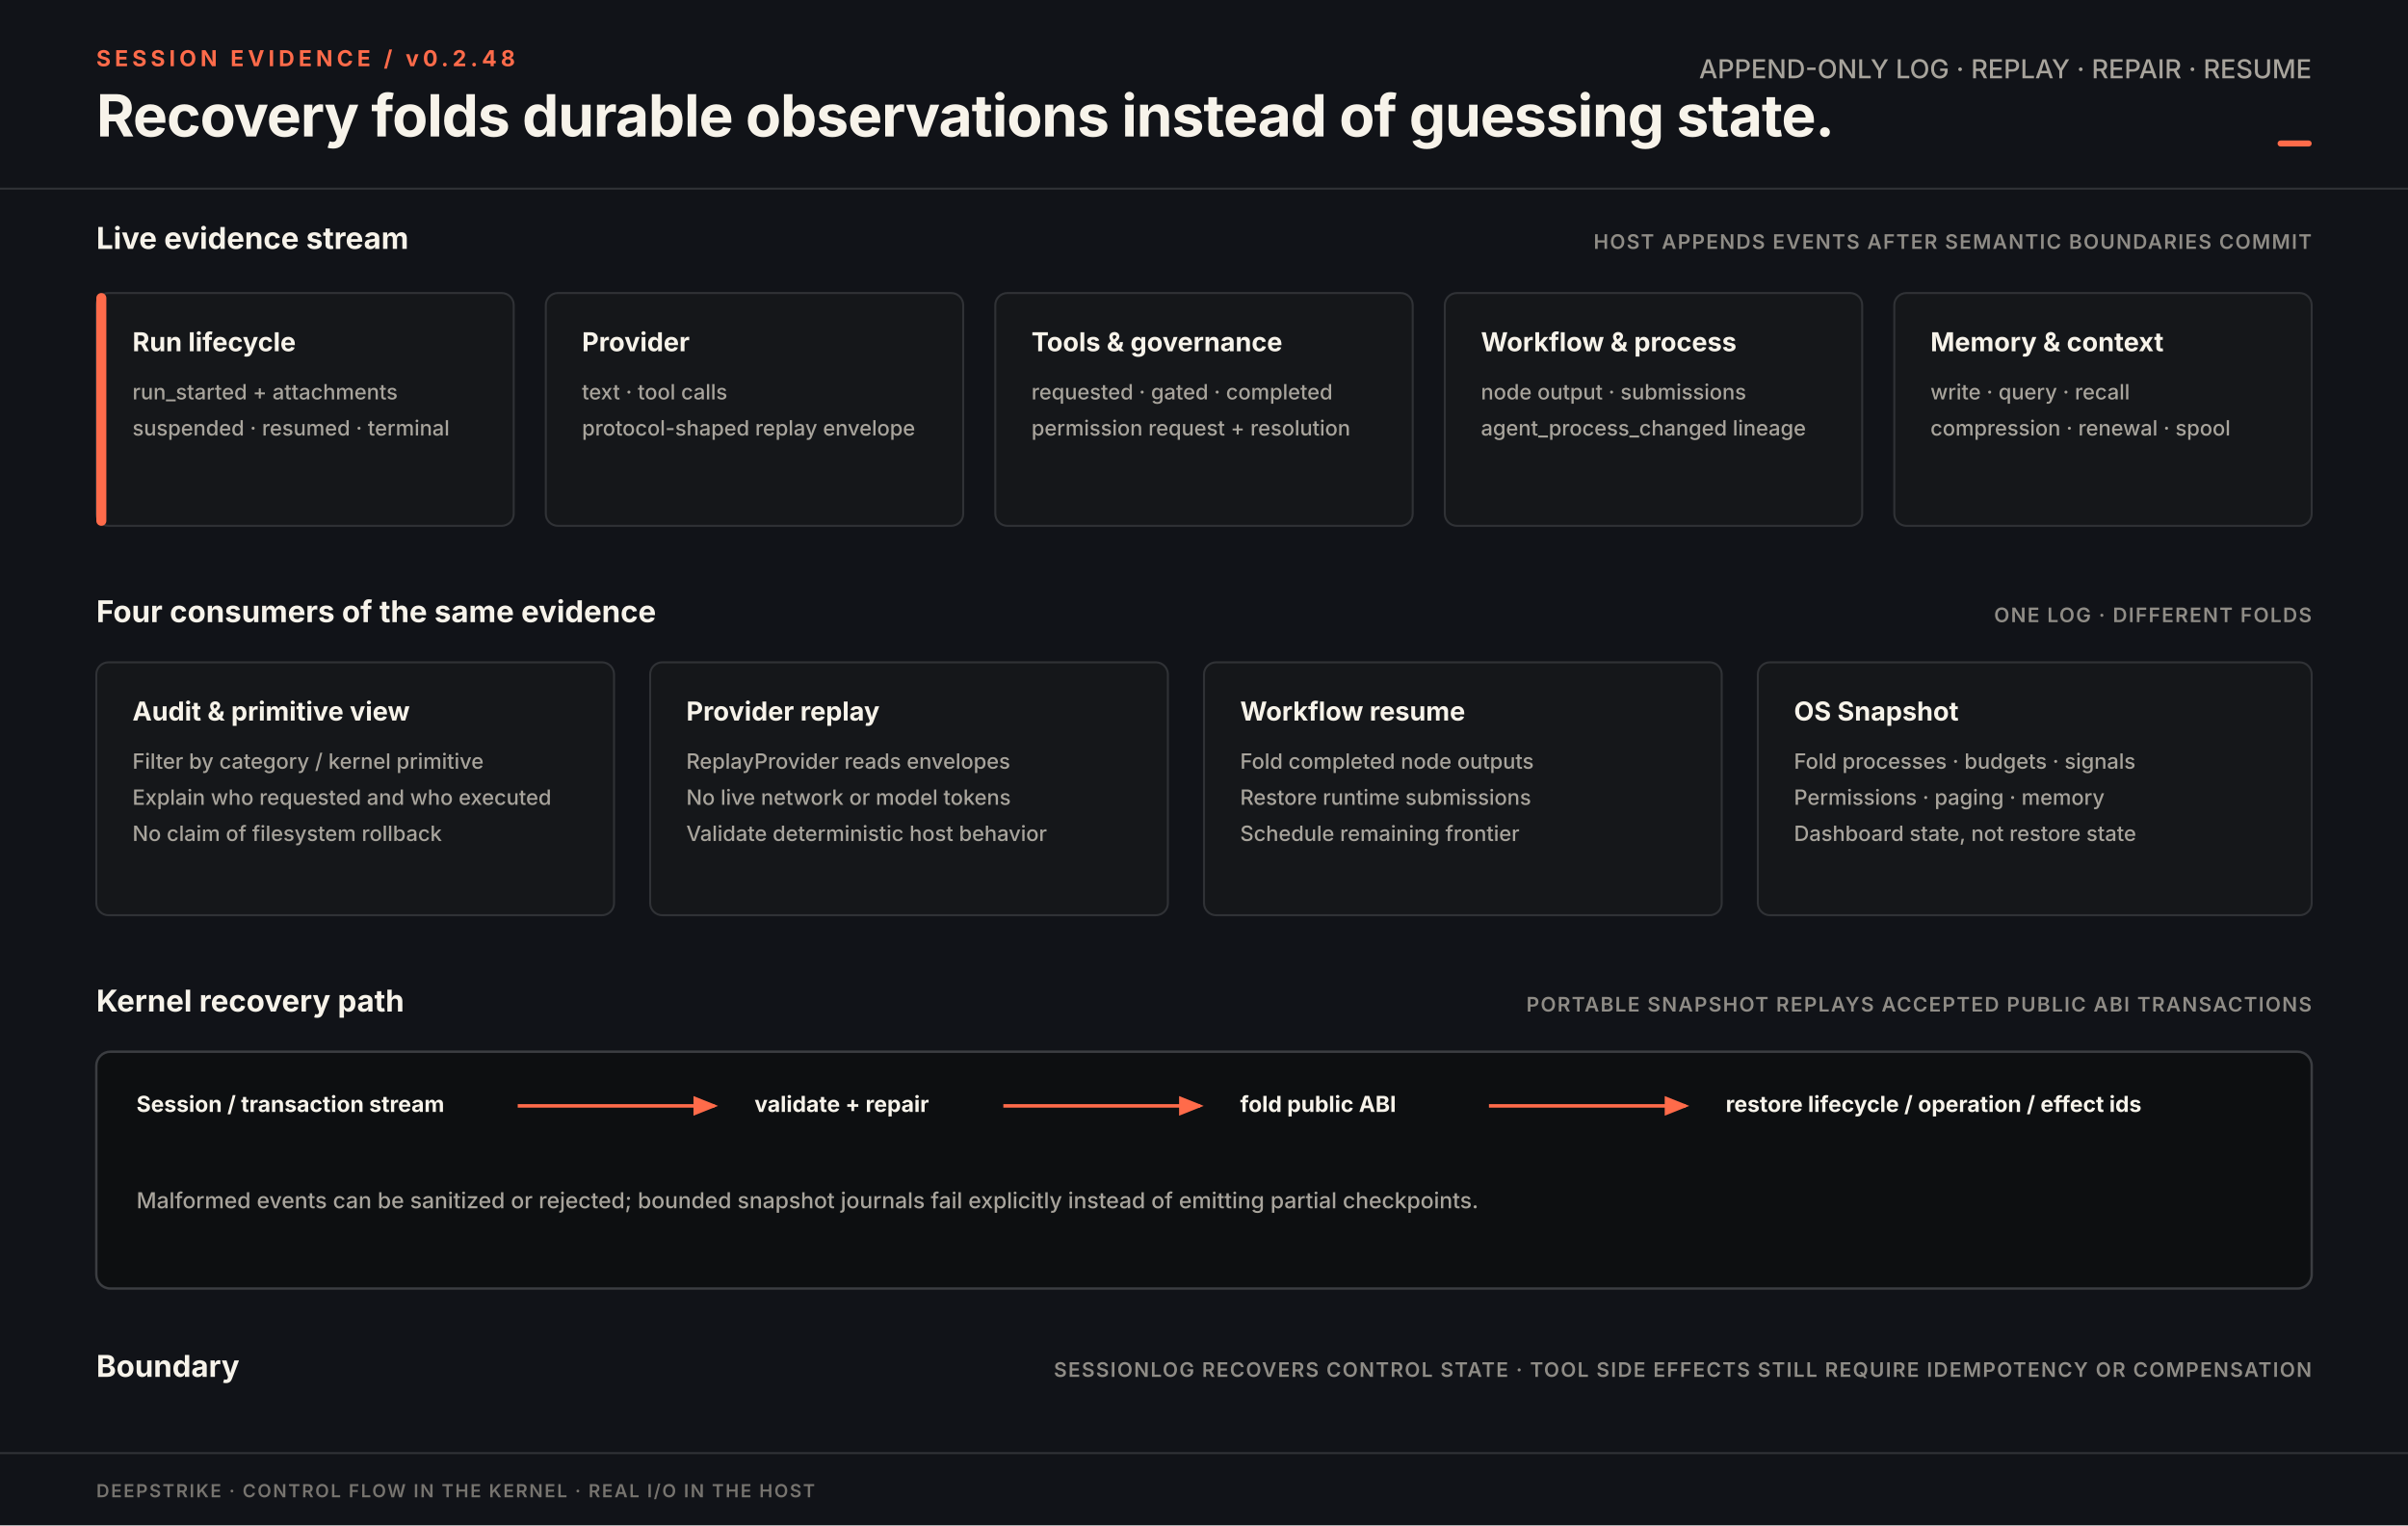
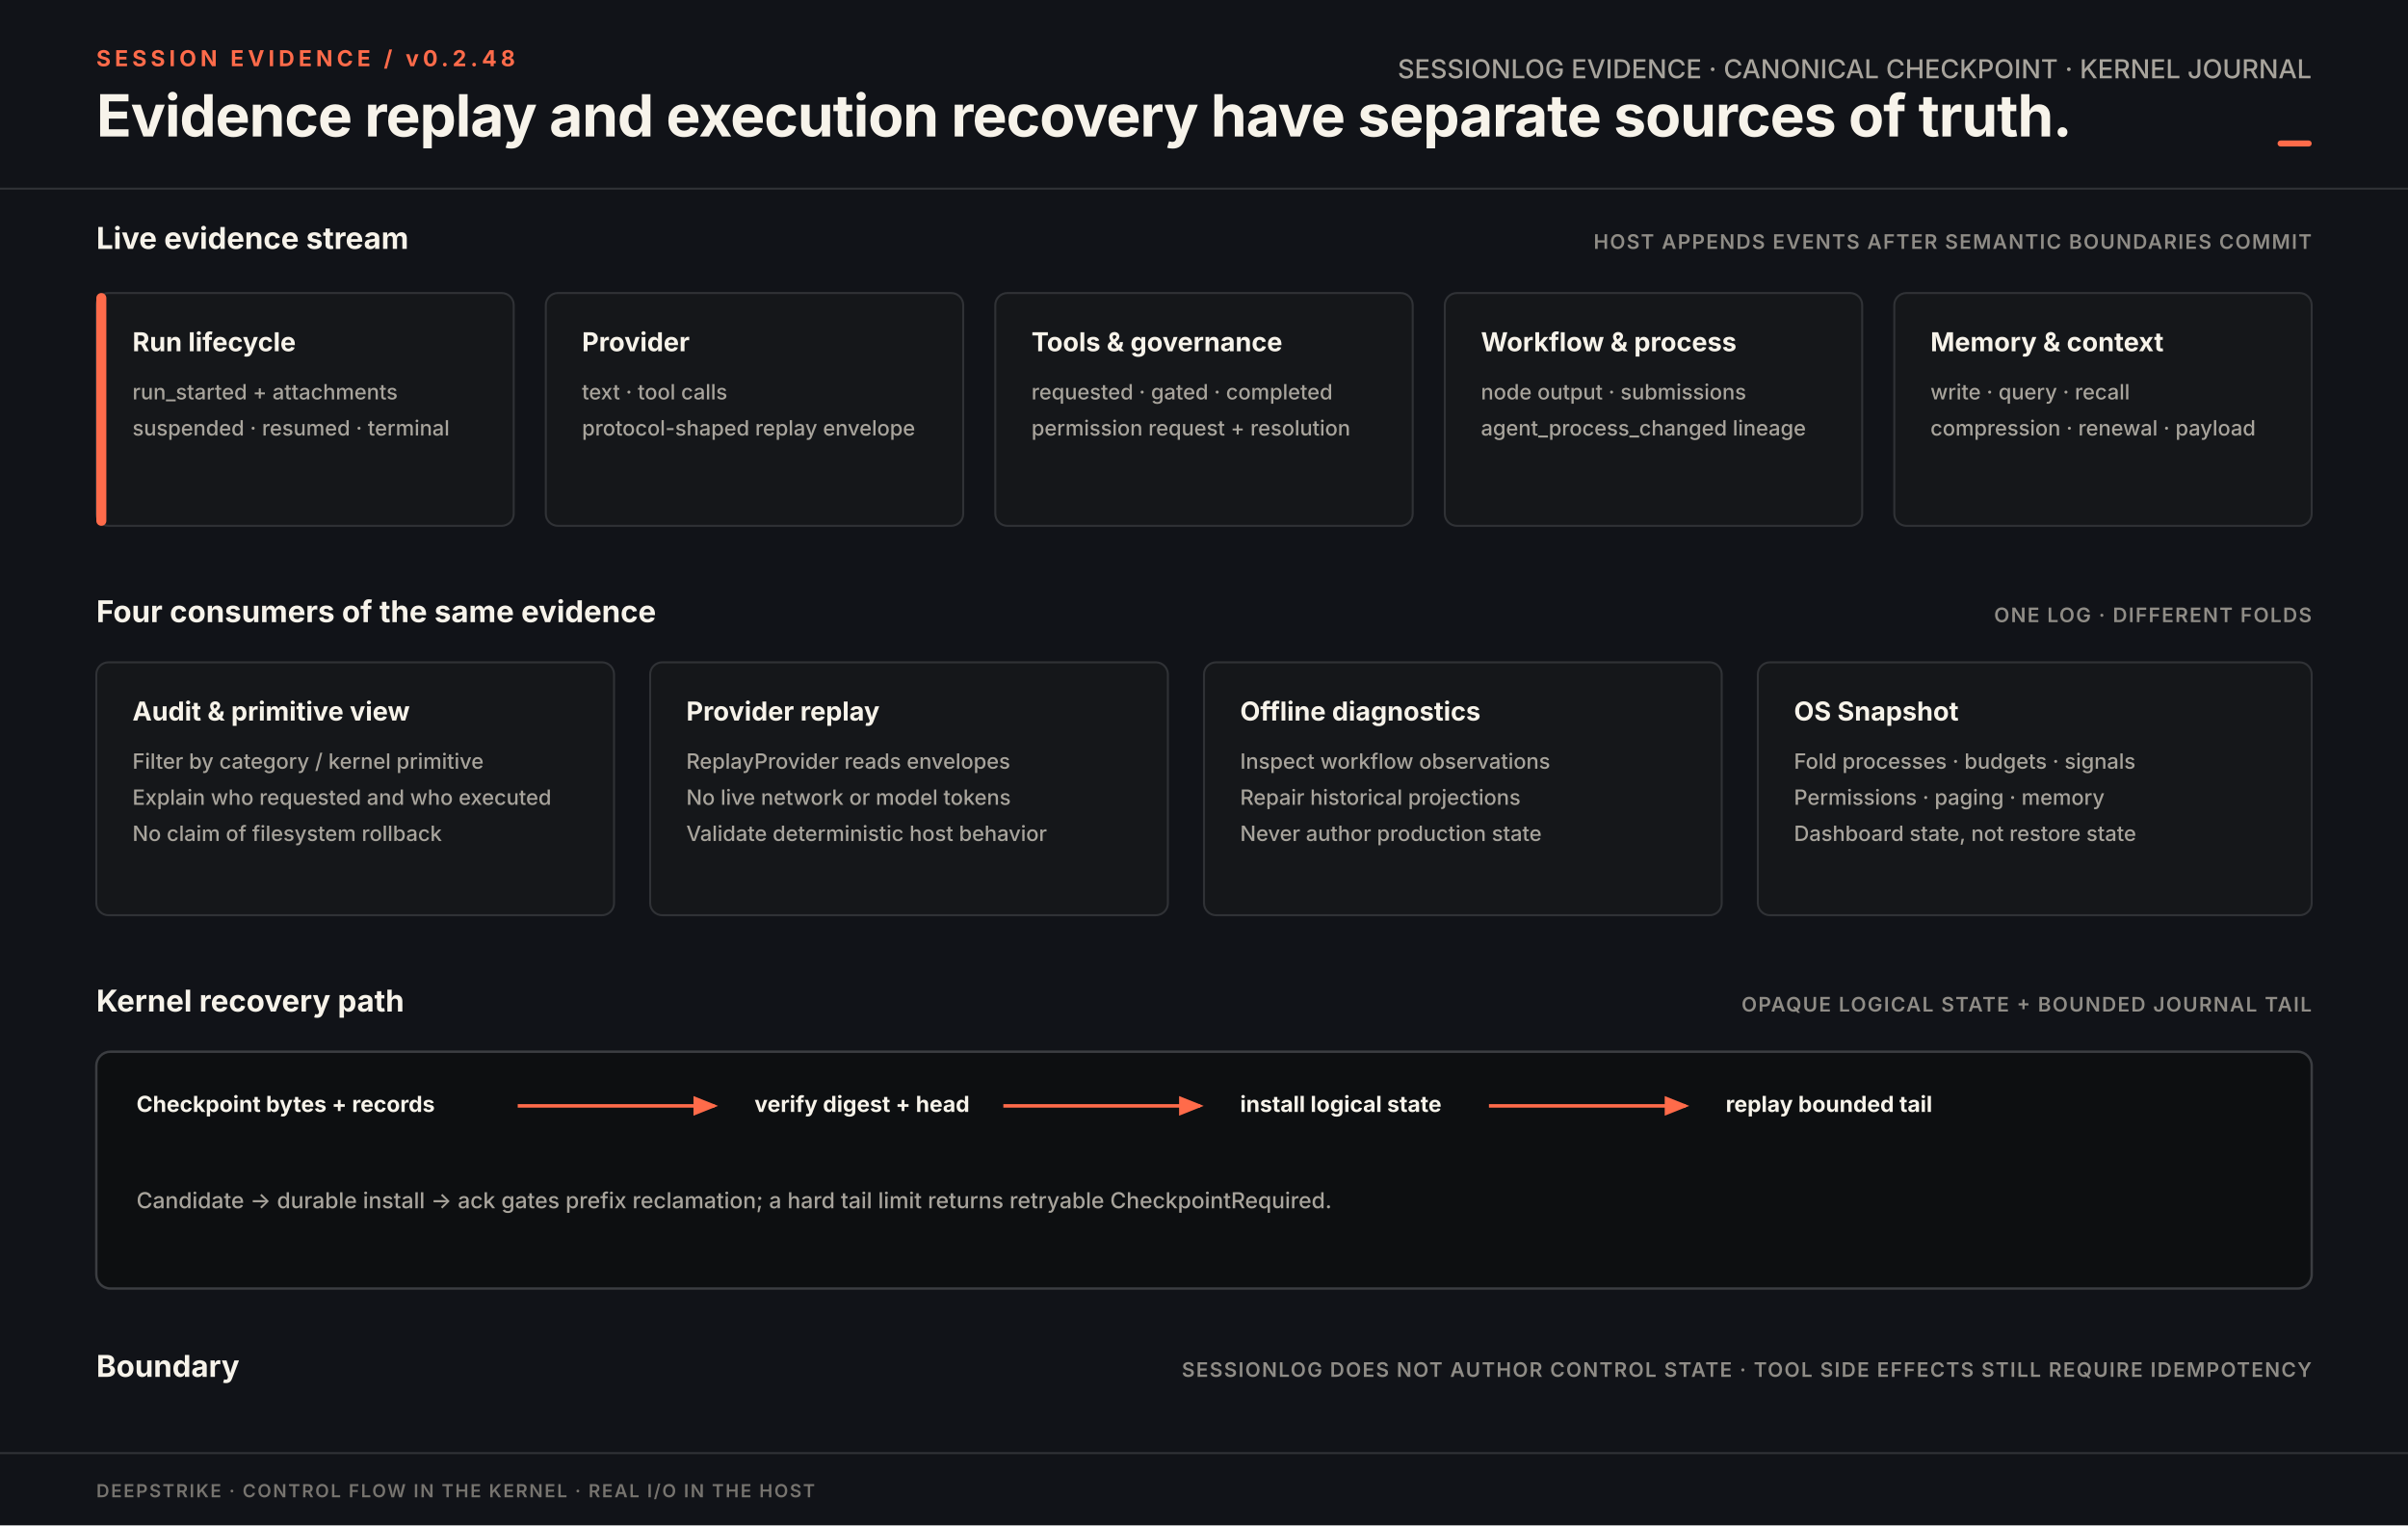
<svg xmlns="http://www.w3.org/2000/svg" viewBox="0 0 1200 760" role="img" aria-labelledby="title desc">
  <defs>
    <marker id="arrow-ivory" viewBox="0 0 10 10" refX="8.5" refY="5" markerWidth="7" markerHeight="7" orient="auto">
      <path d="M0 1 10 5 0 9Z" fill="#F7F3EA" />
    </marker>
    <marker id="arrow-coral" viewBox="0 0 10 10" refX="8.5" refY="5" markerWidth="7" markerHeight="7" orient="auto">
      <path d="M0 1 10 5 0 9Z" fill="#FF6B4A" />
    </marker>
    <style>
      text { font-family: Inter, ui-sans-serif, system-ui, -apple-system, "Segoe UI", "Noto Sans CJK SC", sans-serif; }
      .eyebrow { fill:#FF6B4A; font-size:11px; font-weight:700; letter-spacing:2px; }
      .title { fill:#F7F3EA; font-size:29px; font-weight:700; letter-spacing:-.45px; }
      .subtitle { fill:#A8A49C; font-size:13px; font-weight:450; }
      .section-title { fill:#F7F3EA; font-size:15px; font-weight:700; }
      .section-note { fill:#8F8C86; font-size:10px; font-weight:600; letter-spacing:.65px; }
      .card-title { fill:#F7F3EA; font-size:13px; font-weight:650; }
      .card-text { fill:#A8A49C; font-size:10.5px; font-weight:450; }
      .body { fill:#A8A49C; font-size:11px; font-weight:450; }
      .label { fill:#F7F3EA; font-size:11px; font-weight:650; }
      .micro { fill:#8F8C86; font-size:9.5px; font-weight:650; letter-spacing:.55px; }
      .pill-text { fill:#111318; font-size:9px; font-weight:750; letter-spacing:.5px; }
      .footer { fill:#77746F; font-size:9px; font-weight:600; letter-spacing:.8px; }
      .panel { fill:#15171A; stroke:#303236; stroke-width:1; }
      .panel-strong { fill:#191A1D; stroke:#F7F3EA; stroke-width:1.15; }
      .kernel { fill:#0D0F11; stroke:#3B3D41; stroke-width:1.2; }
      .soft { fill:#121316; stroke:#26282C; stroke-width:1; }
      .accent-fill { fill:#FF6B4A; }
      .pill.coral { fill:#FF6B4A; }
      .pill.ivory { fill:#F7F3EA; }
      .pill.muted { fill:#8F8C86; }
      .rule { fill:none; stroke:#303236; stroke-width:1; }
      .rule-coral { fill:none; stroke:#FF6B4A; stroke-width:1.2; }
      .flow { fill:none; stroke:#F7F3EA; stroke-width:1.45; marker-end:url(#arrow-ivory); }
      .flow-coral { stroke:#FF6B4A; stroke-width:1.75; marker-end:url(#arrow-coral); }
      .flow-dash { stroke-dasharray:5 5; }
    </style>
  </defs>
  <rect width="1200" height="760" fill="#111318" />
  <path d="M0 94H1200M0 724H1200" class="rule" />
  <text x="48" y="33" class="eyebrow" text-anchor="start">SESSION EVIDENCE / v0.2.48</text>
-   <text x="48" y="68" class="title" text-anchor="start">Recovery folds durable observations instead of guessing state.</text>
-   <text x="1152" y="39" class="subtitle" text-anchor="end">APPEND-ONLY LOG · REPLAY · REPAIR · RESUME</text>
+   <text x="48" y="68" class="title" text-anchor="start">Evidence replay and execution recovery have separate sources of truth.</text>
+   <text x="1152" y="39" class="subtitle" text-anchor="end">SESSIONLOG EVIDENCE · CANONICAL CHECKPOINT · KERNEL JOURNAL</text>
  <rect x="1135" y="70" width="17" height="3" rx="1.5" class="accent-fill" />
  <text x="48" y="124" class="section-title" text-anchor="start">Live evidence stream</text>
  <text x="1152" y="124" class="section-note" text-anchor="end">HOST APPENDS EVENTS AFTER SEMANTIC BOUNDARIES COMMIT</text>
  <g>
    <rect x="48" y="146" width="208" height="116" rx="6" class="panel" />
    <rect x="48" y="146" width="5" height="116" rx="2.5" class="accent-fill" />
    <text x="66" y="175" class="card-title" text-anchor="start">Run lifecycle</text>
    <text x="66" y="199" class="card-text" text-anchor="start">run_started + attachments</text>
    <text x="66" y="217" class="card-text" text-anchor="start">suspended · resumed · terminal</text>
  </g>
  <g>
    <rect x="272" y="146" width="208" height="116" rx="6" class="panel" />
    <text x="290" y="175" class="card-title" text-anchor="start">Provider</text>
    <text x="290" y="199" class="card-text" text-anchor="start">text · tool calls</text>
    <text x="290" y="217" class="card-text" text-anchor="start">protocol-shaped replay envelope</text>
  </g>
  <g>
    <rect x="496" y="146" width="208" height="116" rx="6" class="panel" />
    <text x="514" y="175" class="card-title" text-anchor="start">Tools &amp; governance</text>
    <text x="514" y="199" class="card-text" text-anchor="start">requested · gated · completed</text>
    <text x="514" y="217" class="card-text" text-anchor="start">permission request + resolution</text>
  </g>
  <g>
    <rect x="720" y="146" width="208" height="116" rx="6" class="panel" />
    <text x="738" y="175" class="card-title" text-anchor="start">Workflow &amp; process</text>
    <text x="738" y="199" class="card-text" text-anchor="start">node output · submissions</text>
    <text x="738" y="217" class="card-text" text-anchor="start">agent_process_changed lineage</text>
  </g>
  <g>
    <rect x="944" y="146" width="208" height="116" rx="6" class="panel" />
    <text x="962" y="175" class="card-title" text-anchor="start">Memory &amp; context</text>
    <text x="962" y="199" class="card-text" text-anchor="start">write · query · recall</text>
-     <text x="962" y="217" class="card-text" text-anchor="start">compression · renewal · spool</text>
+     <text x="962" y="217" class="card-text" text-anchor="start">compression · renewal · payload</text>
  </g>
  <text x="48" y="310" class="section-title" text-anchor="start">Four consumers of the same evidence</text>
  <text x="1152" y="310" class="section-note" text-anchor="end">ONE LOG · DIFFERENT FOLDS</text>
  <g>
    <rect x="48" y="330" width="258" height="126" rx="6" class="panel" />
    <text x="66" y="359" class="card-title" text-anchor="start">Audit &amp; primitive view</text>
    <text x="66" y="383" class="card-text" text-anchor="start">Filter by category / kernel primitive</text>
    <text x="66" y="401" class="card-text" text-anchor="start">Explain who requested and who executed</text>
    <text x="66" y="419" class="card-text" text-anchor="start">No claim of filesystem rollback</text>
  </g>
  <g>
    <rect x="324" y="330" width="258" height="126" rx="6" class="panel" />
    <text x="342" y="359" class="card-title" text-anchor="start">Provider replay</text>
    <text x="342" y="383" class="card-text" text-anchor="start">ReplayProvider reads envelopes</text>
    <text x="342" y="401" class="card-text" text-anchor="start">No live network or model tokens</text>
    <text x="342" y="419" class="card-text" text-anchor="start">Validate deterministic host behavior</text>
  </g>
  <g>
    <rect x="600" y="330" width="258" height="126" rx="6" class="panel" />
-     <text x="618" y="359" class="card-title" text-anchor="start">Workflow resume</text>
-     <text x="618" y="383" class="card-text" text-anchor="start">Fold completed node outputs</text>
-     <text x="618" y="401" class="card-text" text-anchor="start">Restore runtime submissions</text>
-     <text x="618" y="419" class="card-text" text-anchor="start">Schedule remaining frontier</text>
+     <text x="618" y="359" class="card-title" text-anchor="start">Offline diagnostics</text>
+     <text x="618" y="383" class="card-text" text-anchor="start">Inspect workflow observations</text>
+     <text x="618" y="401" class="card-text" text-anchor="start">Repair historical projections</text>
+     <text x="618" y="419" class="card-text" text-anchor="start">Never author production state</text>
  </g>
  <g>
    <rect x="876" y="330" width="276" height="126" rx="6" class="panel" />
    <text x="894" y="359" class="card-title" text-anchor="start">OS Snapshot</text>
    <text x="894" y="383" class="card-text" text-anchor="start">Fold processes · budgets · signals</text>
    <text x="894" y="401" class="card-text" text-anchor="start">Permissions · paging · memory</text>
    <text x="894" y="419" class="card-text" text-anchor="start">Dashboard state, not restore state</text>
  </g>
  <text x="48" y="504" class="section-title" text-anchor="start">Kernel recovery path</text>
-   <text x="1152" y="504" class="section-note" text-anchor="end">PORTABLE SNAPSHOT REPLAYS ACCEPTED PUBLIC ABI TRANSACTIONS</text>
+   <text x="1152" y="504" class="section-note" text-anchor="end">OPAQUE LOGICAL STATE + BOUNDED JOURNAL TAIL</text>
  <rect x="48" y="524" width="1104" height="118" rx="7" class="kernel" />
-   <text x="68" y="554" class="label" text-anchor="start">Session / transaction stream</text>
+   <text x="68" y="554" class="label" text-anchor="start">Checkpoint bytes + records</text>
  <path d="M258 551H356" class="flow flow-coral" />
-   <text x="376" y="554" class="label" text-anchor="start">validate + repair</text>
+   <text x="376" y="554" class="label" text-anchor="start">verify digest + head</text>
  <path d="M500 551H598" class="flow flow-coral" />
-   <text x="618" y="554" class="label" text-anchor="start">fold public ABI</text>
+   <text x="618" y="554" class="label" text-anchor="start">install logical state</text>
  <path d="M742 551H840" class="flow flow-coral" />
-   <text x="860" y="554" class="label" text-anchor="start">restore lifecycle / operation / effect ids</text>
-   <text x="68" y="602" class="body" text-anchor="start">Malformed events can be sanitized or rejected; bounded snapshot journals fail explicitly instead of emitting partial checkpoints.</text>
+   <text x="860" y="554" class="label" text-anchor="start">replay bounded tail</text>
+   <text x="68" y="602" class="body" text-anchor="start">Candidate → durable install → ack gates prefix reclamation; a hard tail limit returns retryable CheckpointRequired.</text>
  <text x="48" y="686" class="section-title" text-anchor="start">Boundary</text>
-   <text x="1152" y="686" class="section-note" text-anchor="end">SESSIONLOG RECOVERS CONTROL STATE · TOOL SIDE EFFECTS STILL REQUIRE IDEMPOTENCY OR COMPENSATION</text>
+   <text x="1152" y="686" class="section-note" text-anchor="end">SESSIONLOG DOES NOT AUTHOR CONTROL STATE · TOOL SIDE EFFECTS STILL REQUIRE IDEMPOTENCY</text>
  <text x="48" y="746" class="footer" text-anchor="start">DEEPSTRIKE · CONTROL FLOW IN THE KERNEL · REAL I/O IN THE HOST</text>
</svg>
